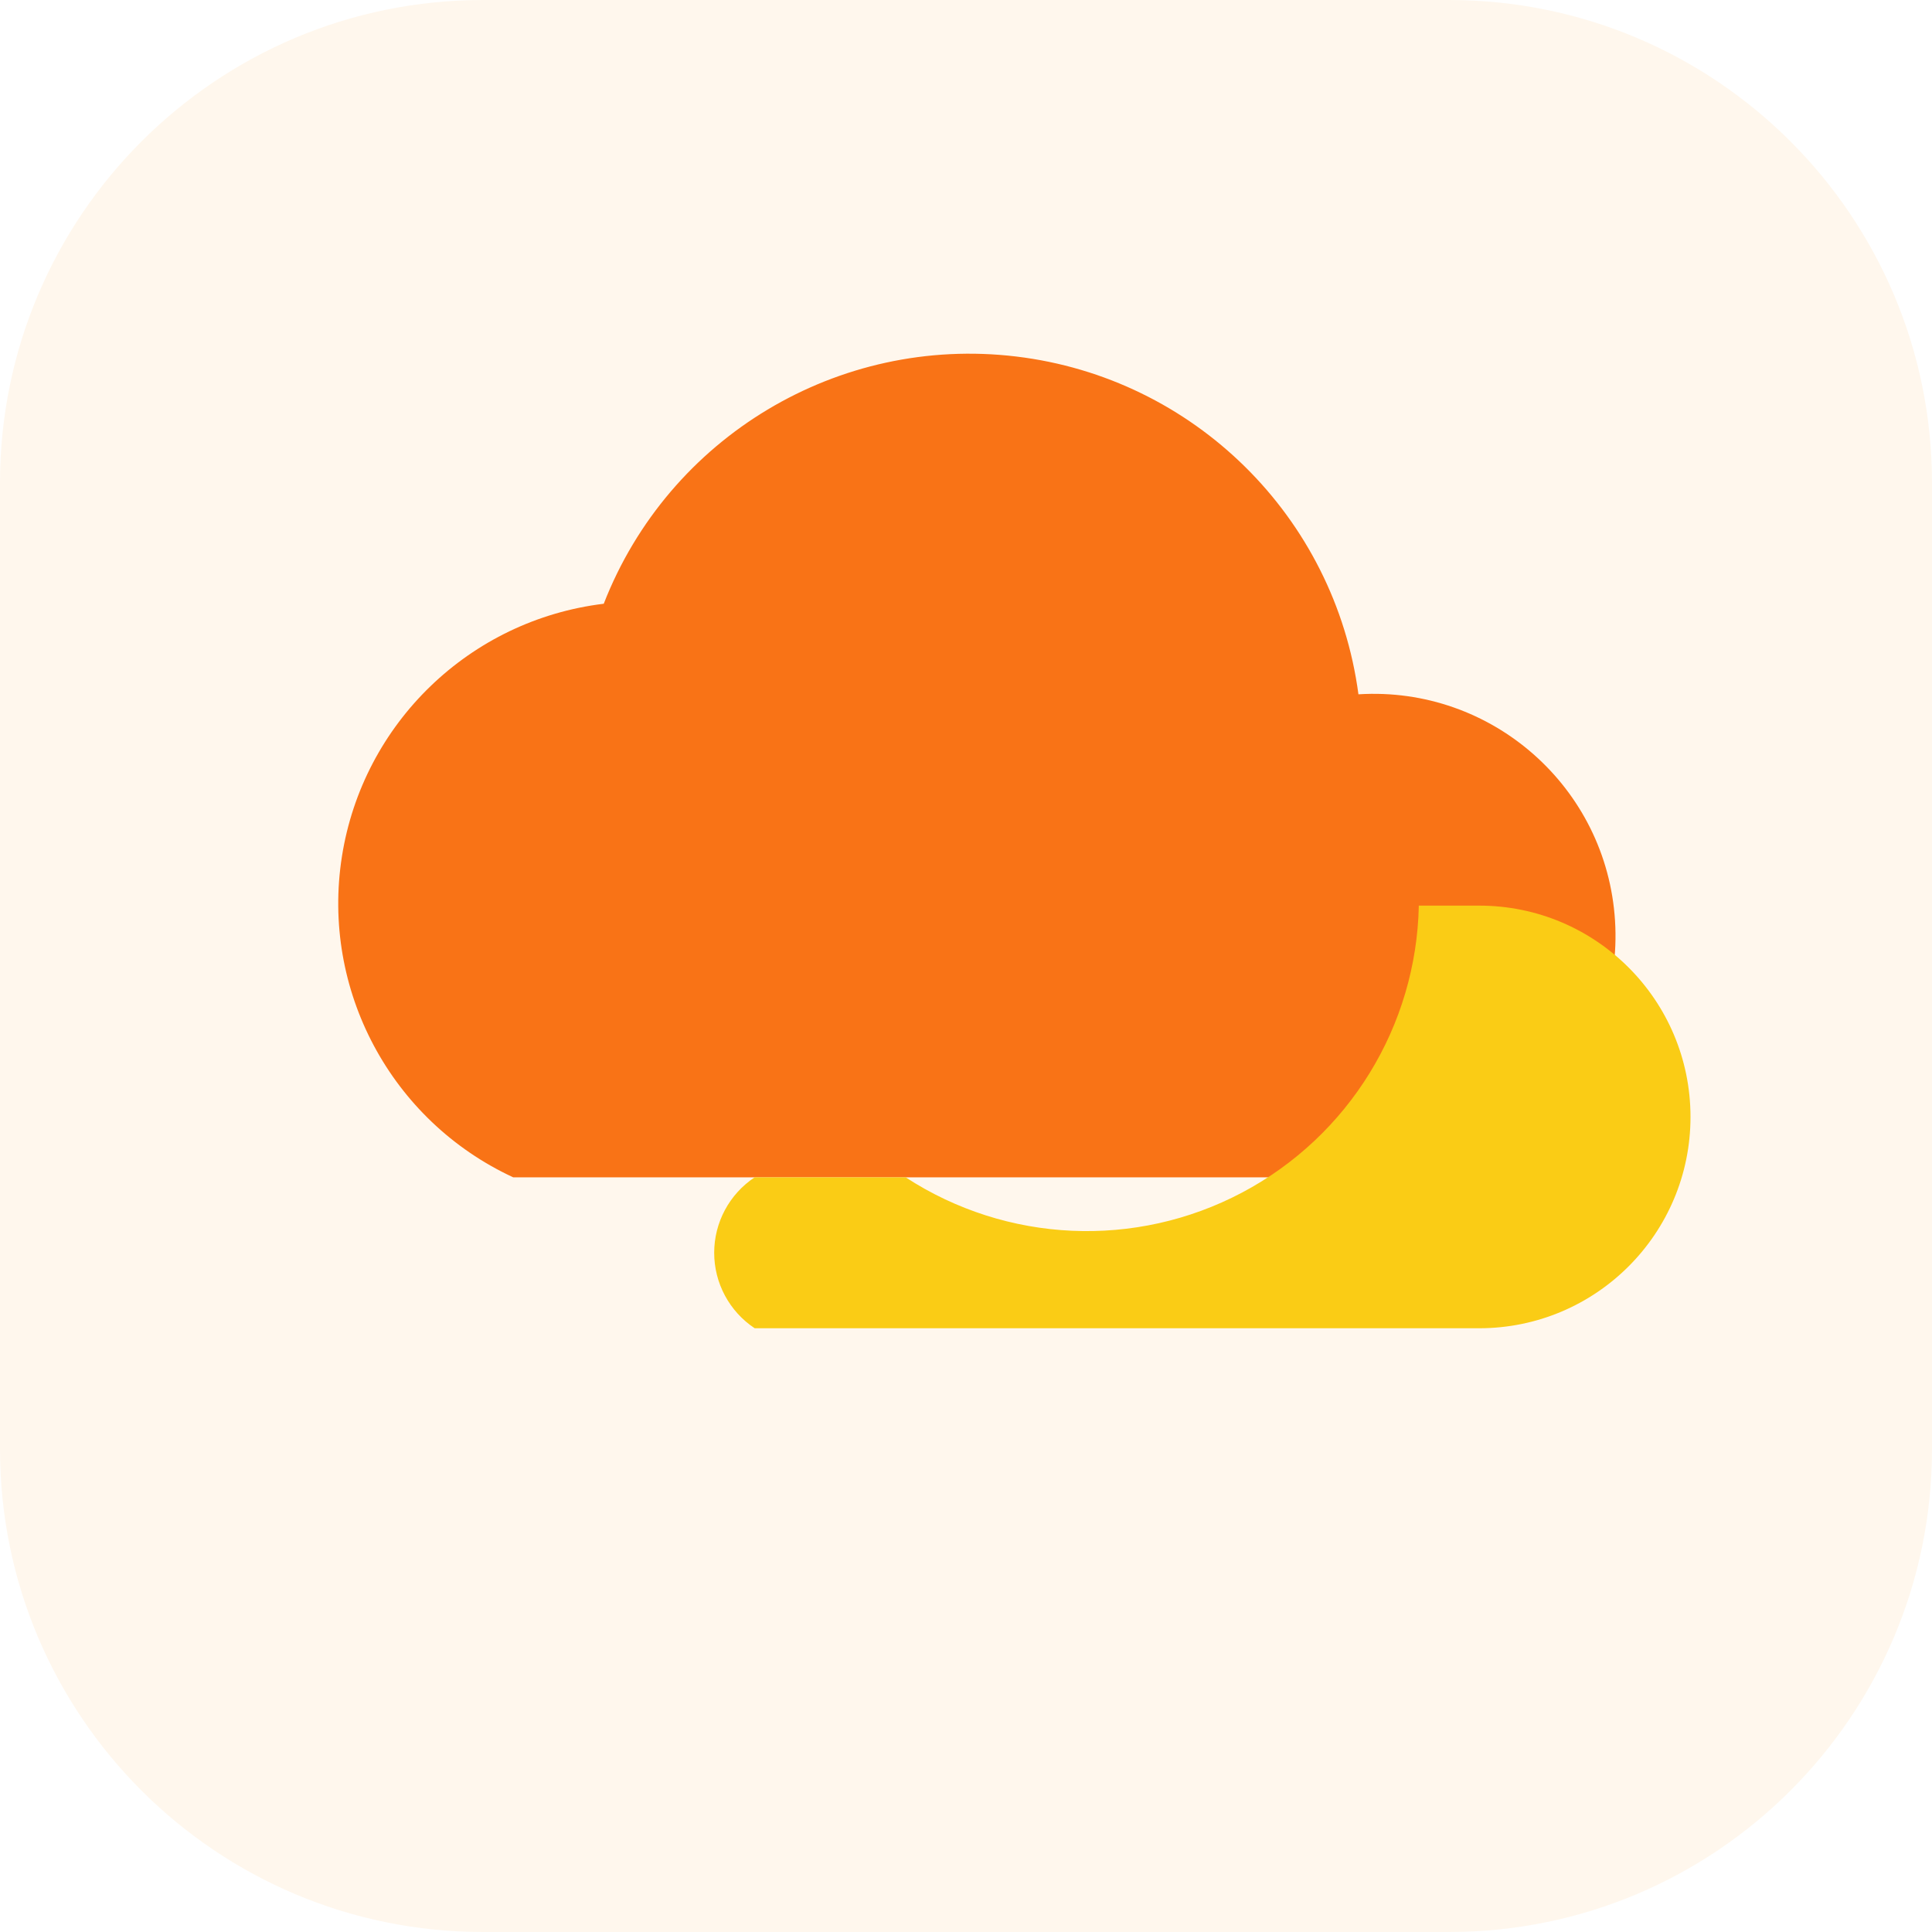
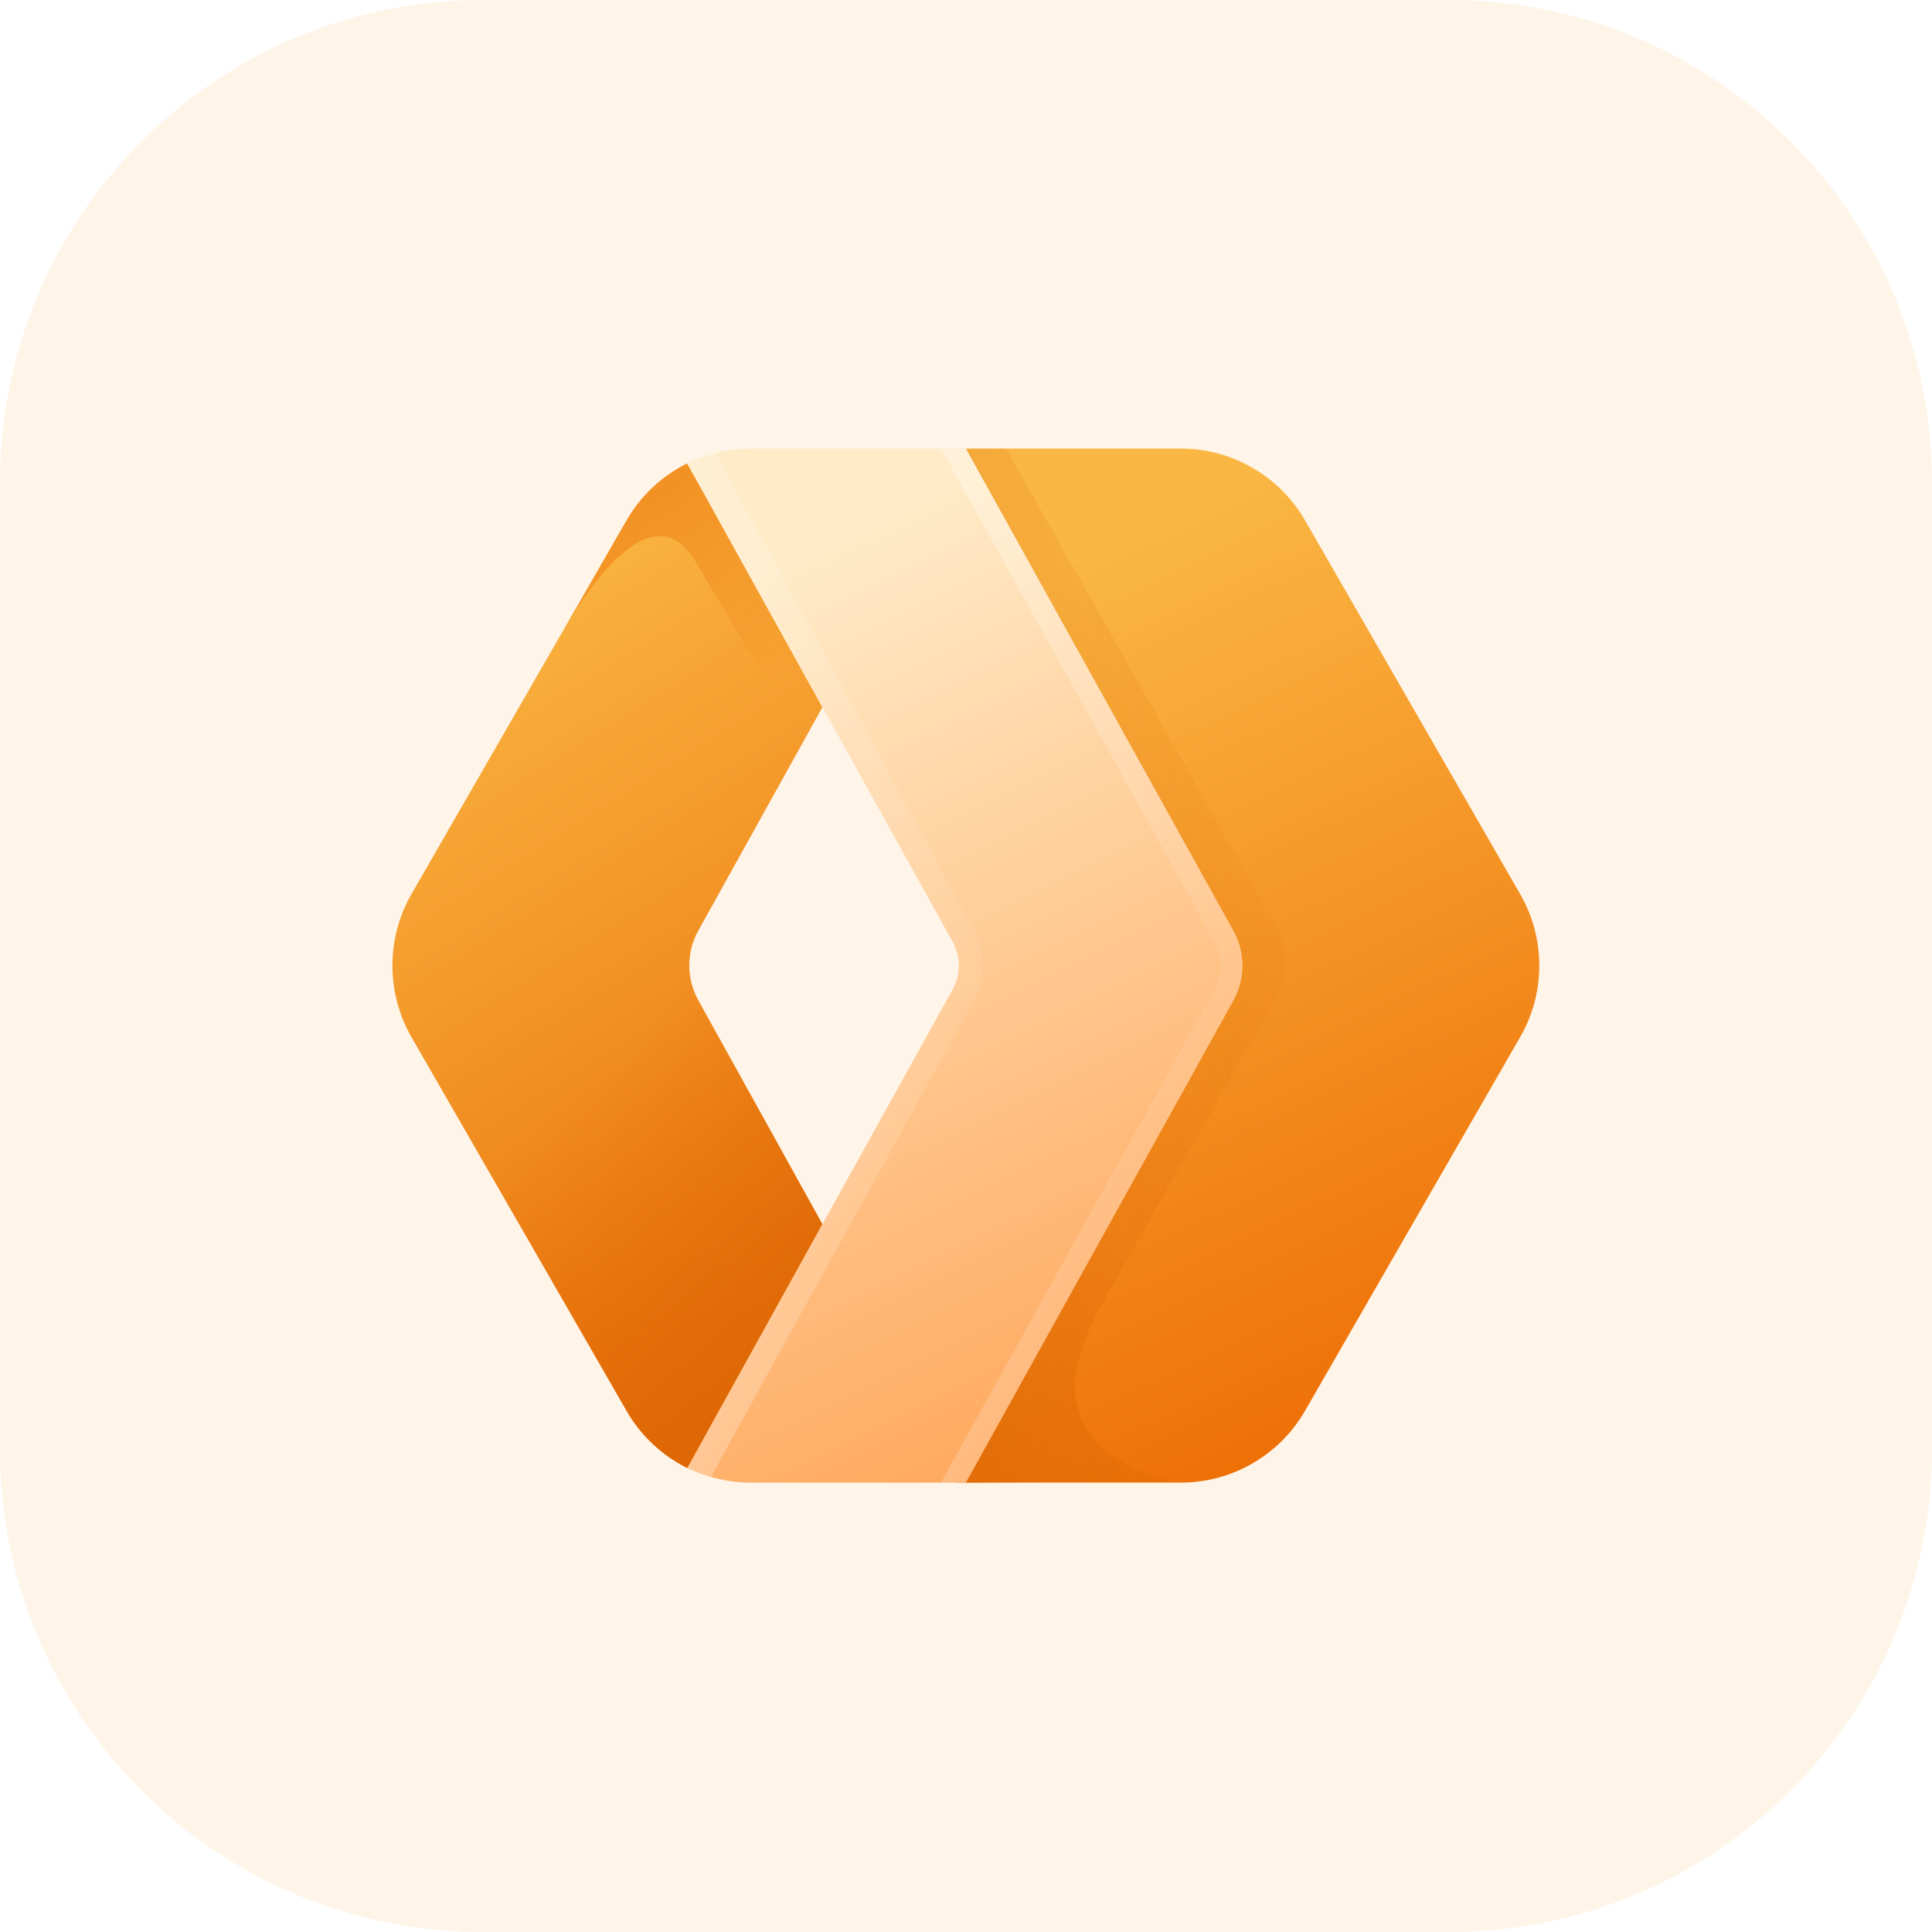
<svg xmlns="http://www.w3.org/2000/svg" viewBox="0 0 64 64">
-   <rect width="64" height="64" rx="16" fill="#fff7ed" />
-   <path d="M17 39h29a8 8 0 0 0-1-16 13 13 0 0 0-25-3 10 10 0 0 0-3 19Z" fill="#f97316" />
-   <path d="M25 44h24a7 7 0 0 0 0-14h-2a11 11 0 0 1-17 9h-5a3 3 0 0 0 0 5Z" fill="#facc15" />
+   <rect width="64" height="64" rx="16" fill="#FFF4E8" />
+   <g transform="translate(13.00,14.86) scale(0.1484)">
+     <defs>
+       <linearGradient id="a" x1="50%" x2="25.7%" y1="100%" y2="8.7%">
+         <stop offset="0%" stop-color="#EB6F07" />
+         <stop offset="100%" stop-color="#FAB743" />
+       </linearGradient>
+       <linearGradient id="b" x1="81%" x2="40.5%" y1="83.7%" y2="29.5%">
+         <stop offset="0%" stop-color="#D96504" />
+         <stop offset="100%" stop-color="#D96504" stop-opacity="0" />
+       </linearGradient>
+       <linearGradient id="c" x1="42%" x2="84%" y1="8.7%" y2="79.9%">
+         <stop offset="0%" stop-color="#EB6F07" />
+         <stop offset="100%" stop-color="#EB720A" stop-opacity="0" />
+       </linearGradient>
+       <linearGradient id="d" x1="50%" x2="25.7%" y1="100%" y2="8.7%">
+         <stop offset="0%" stop-color="#EE6F05" />
+         <stop offset="100%" stop-color="#FAB743" />
+       </linearGradient>
+       <linearGradient id="e" x1="-33.2%" x2="91.7%" y1="100%" y2="0%">
+         <stop offset="0%" stop-color="#D96504" stop-opacity=".8" />
+         <stop offset="49.8%" stop-color="#D96504" stop-opacity=".2" />
+         <stop offset="100%" stop-color="#D96504" stop-opacity="0" />
+       </linearGradient>
+       <linearGradient id="f" x1="50%" x2="25.7%" y1="100%" y2="8.7%">
+         <stop offset="0%" stop-color="#FFA95F" />
+         <stop offset="100%" stop-color="#FFEBC8" />
+       </linearGradient>
+       <linearGradient id="g" x1="8.1%" x2="96.5%" y1="1.1%" y2="48.8%">
+         <stop offset="0%" stop-color="#FFF" stop-opacity=".5" />
+         <stop offset="100%" stop-color="#FFF" stop-opacity=".1" />
+       </linearGradient>
+       <linearGradient id="h" x1="-13.7%" x2="100%" y1="104.2%" y2="46.2%">
+         <stop offset="0%" stop-color="#FFF" stop-opacity=".5" />
+         <stop offset="100%" stop-color="#FFF" stop-opacity=".1" />
+       </linearGradient>
+     </defs>
+     <path fill="url(#a)" d="m65.82 3.324 30.161 54.411-27.698 49.857a16.003 16.003 0 0 0 0 15.573l27.698 49.98-30.16 54.411a32.007 32.007 0 0 1-13.542-12.74L4.27 131.412a32.13 32.13 0 0 1 0-32.007l48.01-83.403a32.007 32.007 0 0 1 13.542-12.68Z" />
+     <path fill="url(#b)" d="M68.283 107.654a16.003 16.003 0 0 0 0 15.51l27.698 49.98-30.16 54.412a32.007 32.007 0 0 1-13.542-12.74L4.27 131.412c-3.816-6.586 17.542-14.465 64.014-23.698v-.061Z" opacity=".7" />
+     <path fill="url(#c)" d="m68.898 8.802 27.083 48.933-4.493 7.818-23.882-40.44c-6.894-11.264-17.42-5.416-30.591 17.358l1.97-3.386 13.294-23.082a32.007 32.007 0 0 1 13.419-12.68l3.139 5.479h.061Z" opacity=".5" />
+     <path fill="url(#d)" d="m203.696 16.003 48.01 83.403c5.725 9.848 5.725 22.159 0 32.007l-48.01 83.402a32.007 32.007 0 0 1-27.698 16.004h-48.01l59.705-107.654a16.003 16.003 0 0 0 0-15.511L127.988 0h48.01a32.007 32.007 0 0 1 27.698 16.003Z" />
+     <path fill="url(#e)" d="m173.536 230.45-47.395.43 57.367-108.208a16.619 16.619 0 0 0 0-15.634L126.14 0h10.834l60.197 106.546a16.619 16.619 0 0 1-.062 16.496 9616.838 9616.838 0 0 0-38.592 67.707c-11.695 20.558-6.648 33.791 15.018 39.7Z" />
+     <path fill="url(#f)" d="M79.978 230.819c-4.924 0-9.849-1.17-14.157-3.263l59.212-106.792a11.045 11.045 0 0 0 0-10.71L65.821 3.324A32.007 32.007 0 0 1 79.978 0h48.01l59.705 107.654a16.003 16.003 0 0 1 0 15.51L127.988 230.82h-48.01Z" />
+     <path fill="url(#g)" d="M183.508 110.054 122.448 0h5.54l59.705 107.654a16.003 16.003 0 0 1 0 15.51L127.988 230.82h-5.54l61.06-110.055a11.045 11.045 0 0 0 0-10.71Z" opacity=".6" />
+     <path fill="url(#h)" d="M125.033 110.054 65.821 3.324c1.846-.985 4.062-1.724 6.155-2.34 13.049 23.452 32.315 59.029 57.859 106.67a16.003 16.003 0 0 1 0 15.51L71.053 229.589c-2.093-.616-3.201-1.047-5.17-1.97l59.089-106.792a11.045 11.045 0 0 0 0-10.71l.061-.062Z" opacity=".6" />
+   </g>
</svg>
